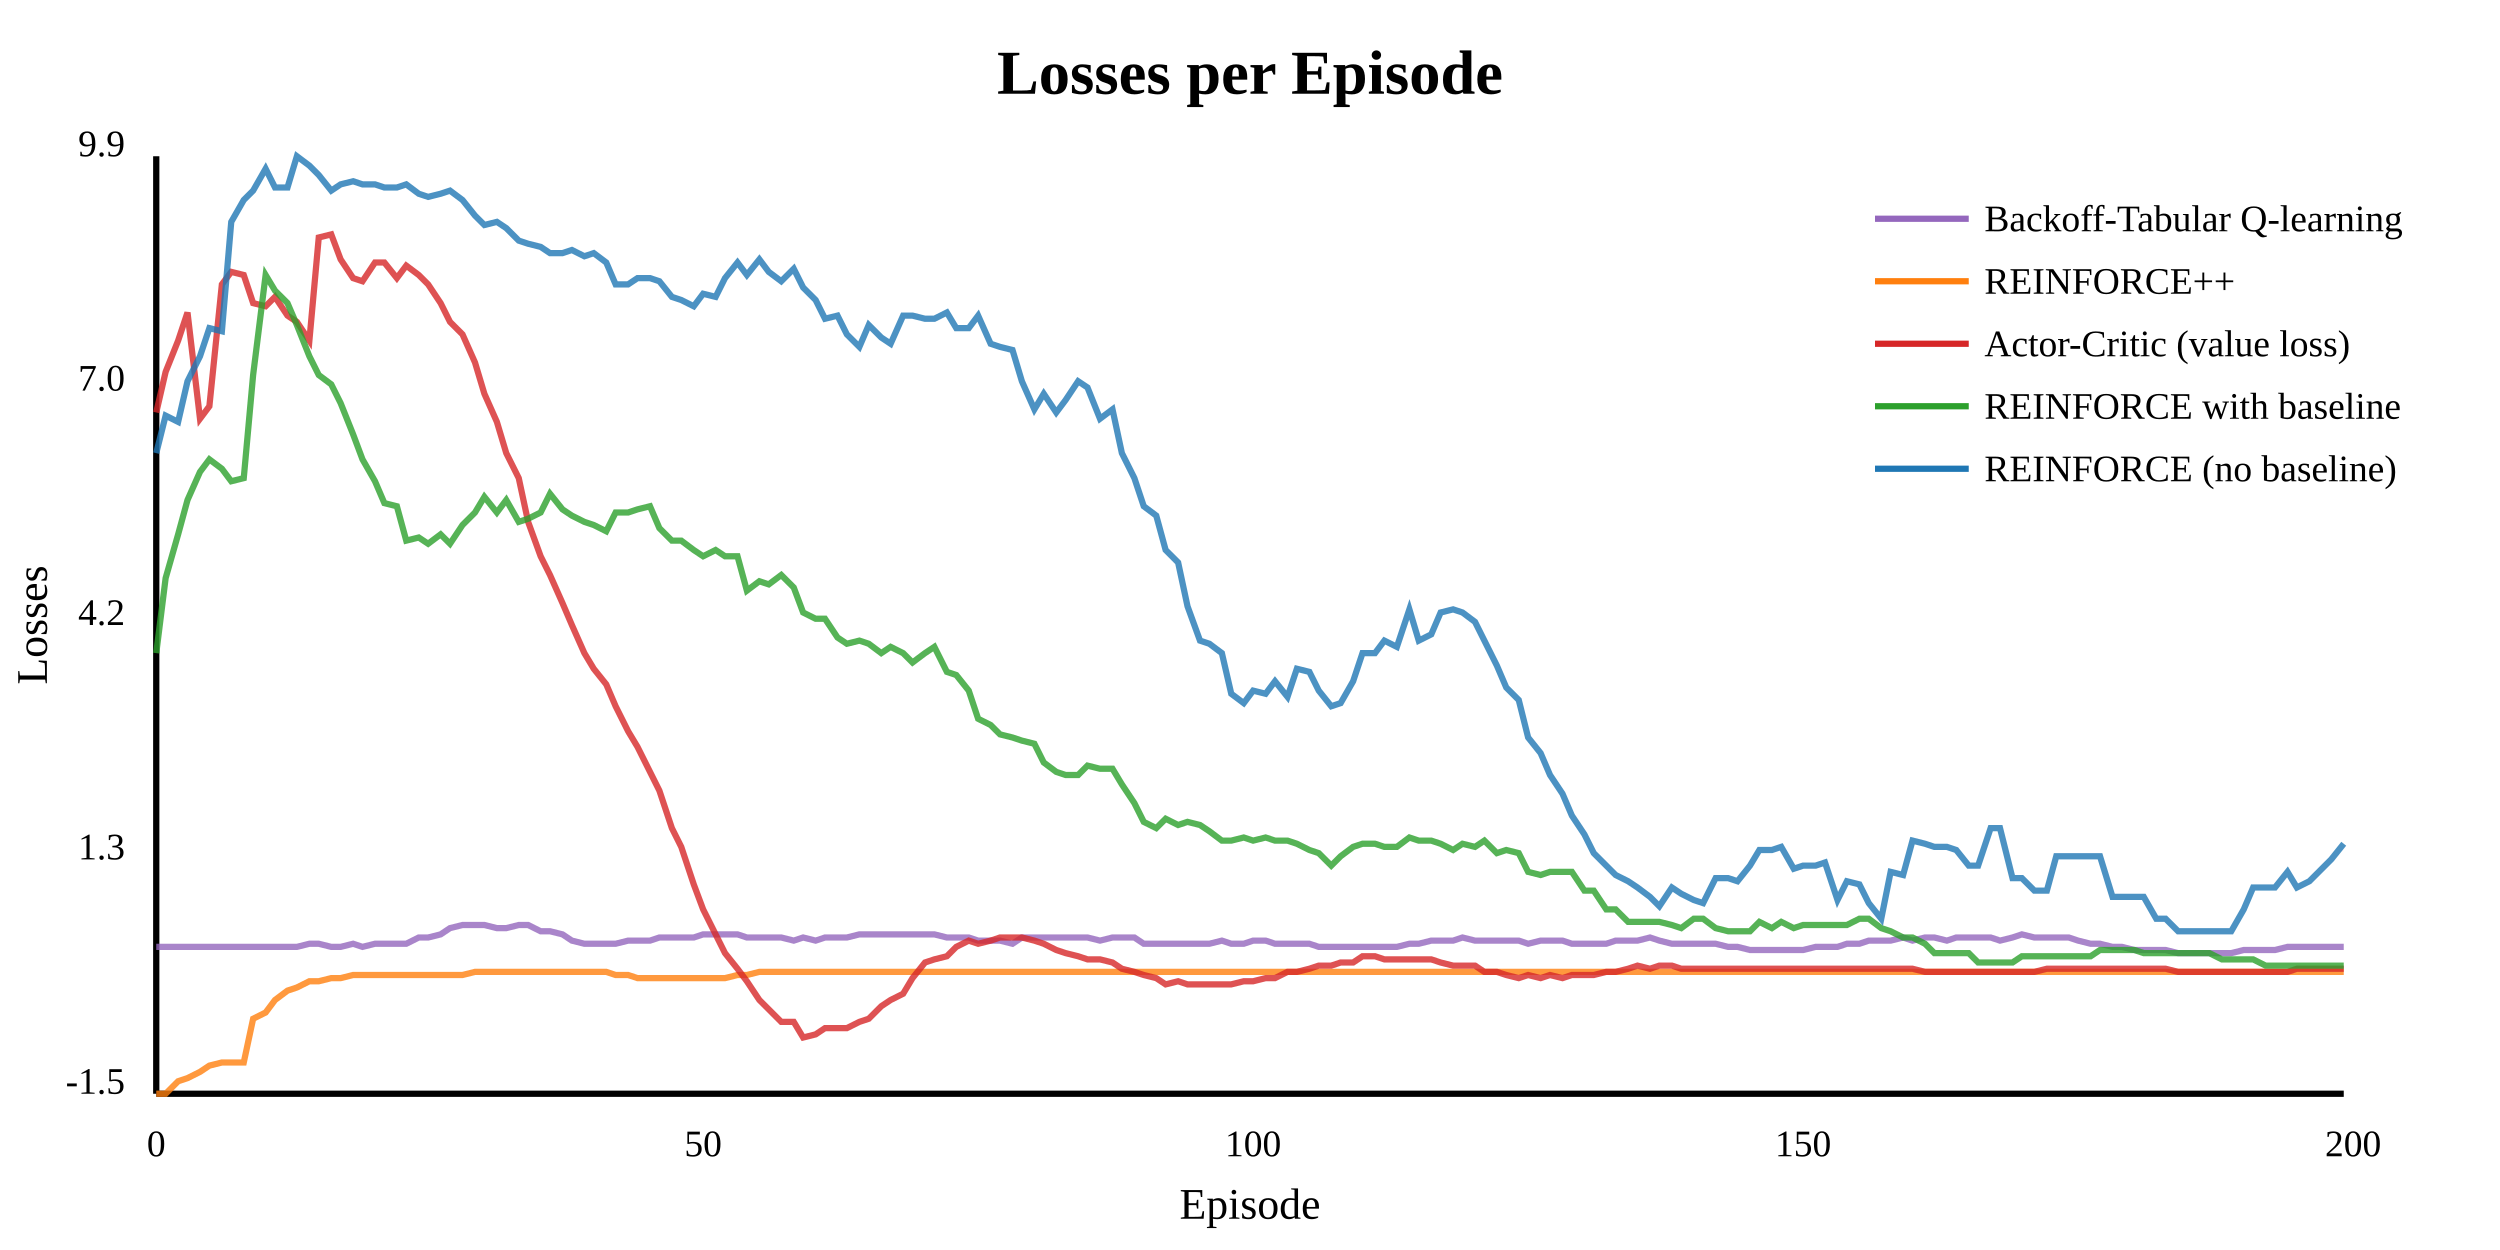
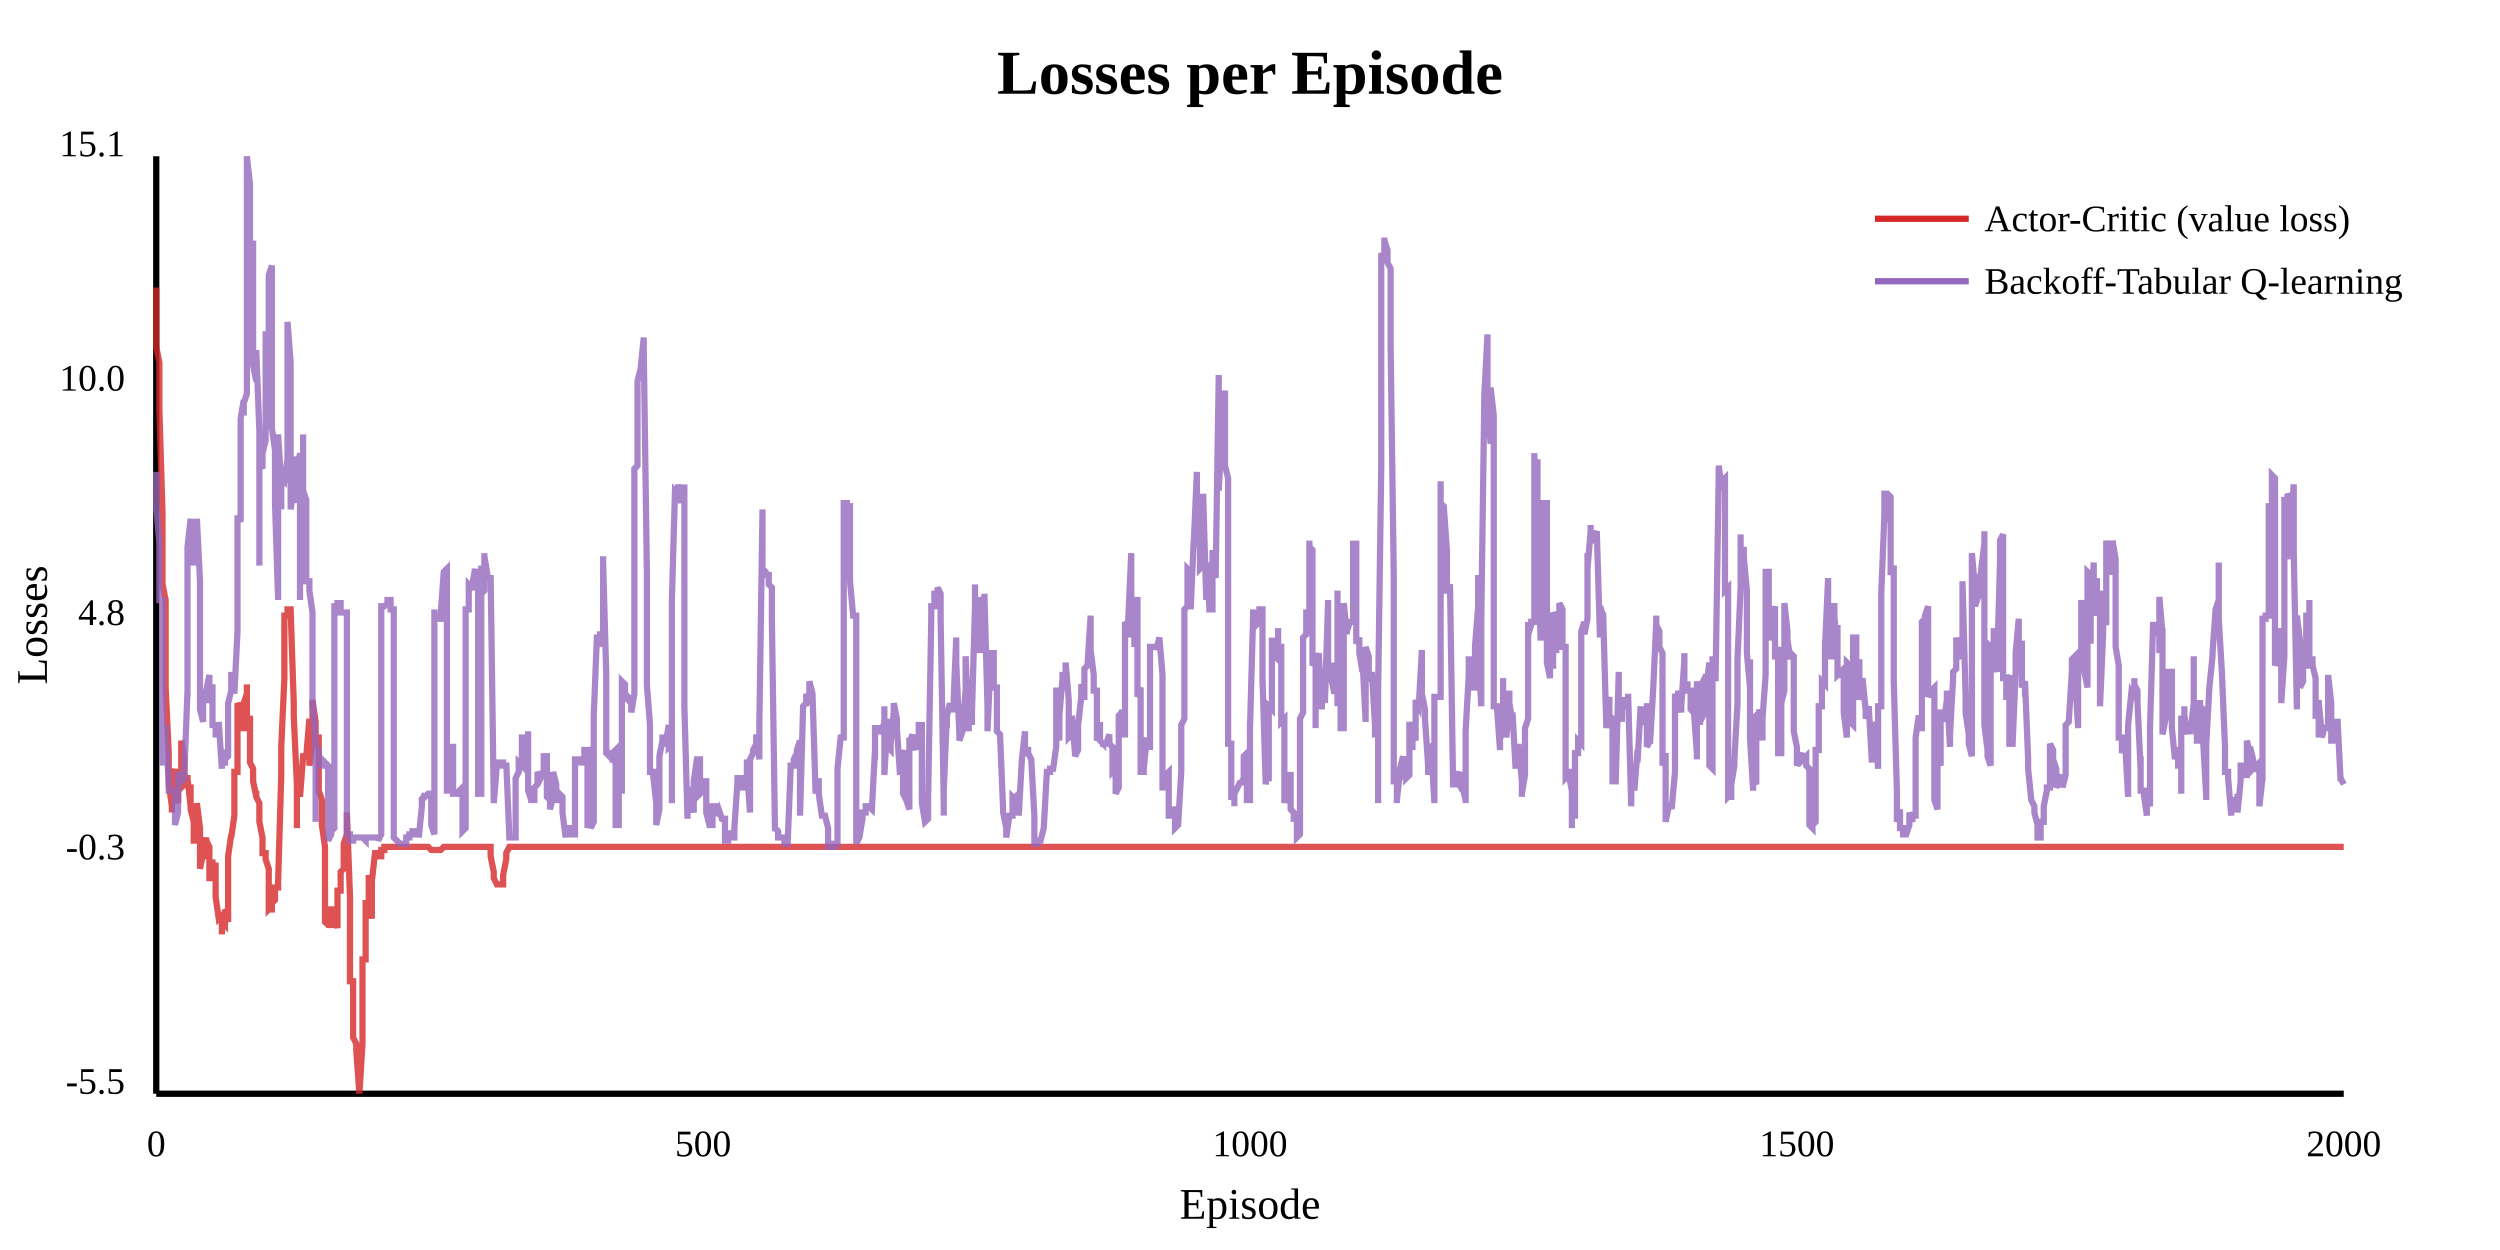
<svg xmlns="http://www.w3.org/2000/svg" width="800" height="400">
  <rect width="800" height="400" fill="white" />
  <line x1="50" y1="350" x2="750" y2="350" stroke="black" stroke-width="2" />
  <line x1="50" y1="50" x2="50" y2="350" stroke="black" stroke-width="2" />
  <text x="400" y="30" text-anchor="middle" font-size="20" font-weight="bold">Losses per Episode</text>
  <text x="400" y="390" text-anchor="middle" font-size="14">Episode</text>
  <text x="15" y="200" text-anchor="middle" font-size="14" transform="rotate(-90 15 200)">Losses</text>
  <text x="50" y="370" text-anchor="middle" font-size="12">0</text>
-   <text x="40" y="350" text-anchor="end" font-size="12">-1.5</text>
-   <text x="225" y="370" text-anchor="middle" font-size="12">50</text>
-   <text x="40" y="275" text-anchor="end" font-size="12">1.3</text>
-   <text x="401" y="370" text-anchor="middle" font-size="12">100</text>
-   <text x="40" y="200" text-anchor="end" font-size="12">4.2</text>
-   <text x="577" y="370" text-anchor="middle" font-size="12">150</text>
-   <text x="40" y="125" text-anchor="end" font-size="12">7.0</text>
-   <text x="753" y="370" text-anchor="middle" font-size="12">200</text>
-   <text x="40" y="50" text-anchor="end" font-size="12">9.9</text>
-   <polyline points="50,303 53,303 57,303 60,303 64,303 67,303 71,303 74,303 78,303 81,303 85,303 88,303 92,303 95,303 99,302 102,302 106,303 109,303 113,302 116,303 120,302 123,302 127,302 130,302 134,300 137,300 141,299 144,297 148,296 152,296 155,296 159,297 162,297 166,296 169,296 173,298 176,298 180,299 183,301 187,302 190,302 194,302 197,302 201,301 204,301 208,301 211,300 215,300 218,300 222,300 225,299 229,299 232,299 236,299 239,300 243,300 246,300 250,300 254,301 257,300 261,301 264,300 268,300 271,300 275,299 278,299 282,299 285,299 289,299 292,299 296,299 299,299 303,300 306,300 310,300 313,301 317,301 320,301 324,302 327,300 331,300 334,300 338,300 341,300 345,300 348,300 352,301 356,300 359,300 363,300 366,302 370,302 373,302 377,302 380,302 384,302 387,302 391,301 394,302 398,302 401,301 405,301 408,302 412,302 415,302 419,302 422,303 426,303 429,303 433,303 436,303 440,303 443,303 447,303 451,302 454,302 458,301 461,301 465,301 468,300 472,301 475,301 479,301 482,301 486,301 489,302 493,301 496,301 500,301 503,302 507,302 510,302 514,302 517,301 521,301 524,301 528,300 531,301 535,302 538,302 542,302 545,302 549,302 553,303 556,303 560,304 563,304 567,304 570,304 574,304 577,304 581,303 584,303 588,303 591,302 595,302 598,301 602,301 605,301 609,300 612,301 616,300 619,300 623,301 626,300 630,300 633,300 637,300 640,301 644,300 647,299 651,300 655,300 658,300 662,300 665,301 669,302 672,302 676,303 679,303 683,304 686,304 690,304 693,304 697,305 700,305 704,305 707,305 711,305 714,305 718,304 721,304 725,304 728,304 732,303 735,303 739,303 742,303 746,303 750,303" fill="none" stroke="#9467bd" stroke-width="2" opacity="0.8" />
-   <polyline points="50,350 53,350 57,346 60,345 64,343 67,341 71,340 74,340 78,340 81,326 85,324 88,320 92,317 95,316 99,314 102,314 106,313 109,313 113,312 116,312 120,312 123,312 127,312 130,312 134,312 137,312 141,312 144,312 148,312 152,311 155,311 159,311 162,311 166,311 169,311 173,311 176,311 180,311 183,311 187,311 190,311 194,311 197,312 201,312 204,313 208,313 211,313 215,313 218,313 222,313 225,313 229,313 232,313 236,312 239,312 243,311 246,311 250,311 254,311 257,311 261,311 264,311 268,311 271,311 275,311 278,311 282,311 285,311 289,311 292,311 296,311 299,311 303,311 306,311 310,311 313,311 317,311 320,311 324,311 327,311 331,311 334,311 338,311 341,311 345,311 348,311 352,311 356,311 359,311 363,311 366,311 370,311 373,311 377,311 380,311 384,311 387,311 391,311 394,311 398,311 401,311 405,311 408,311 412,311 415,311 419,311 422,311 426,311 429,311 433,311 436,311 440,311 443,311 447,311 451,311 454,311 458,311 461,311 465,311 468,311 472,311 475,311 479,311 482,311 486,311 489,311 493,311 496,311 500,311 503,311 507,311 510,311 514,311 517,311 521,311 524,311 528,311 531,311 535,311 538,311 542,311 545,311 549,311 553,311 556,311 560,311 563,311 567,311 570,311 574,311 577,311 581,311 584,311 588,311 591,311 595,311 598,311 602,311 605,311 609,311 612,311 616,311 619,311 623,311 626,311 630,311 633,311 637,311 640,311 644,311 647,311 651,311 655,311 658,311 662,311 665,311 669,311 672,311 676,311 679,311 683,311 686,311 690,311 693,311 697,311 700,311 704,311 707,311 711,311 714,311 718,311 721,311 725,311 728,311 732,311 735,311 739,311 742,311 746,311 750,311" fill="none" stroke="#ff7f0e" stroke-width="2" opacity="0.8" />
-   <polyline points="50,132 53,119 57,109 60,100 64,134 67,130 71,91 74,87 78,88 81,97 85,98 88,95 92,101 95,103 99,109 102,76 106,75 109,83 113,89 116,90 120,84 123,84 127,89 130,85 134,88 137,91 141,97 144,103 148,107 152,116 155,126 159,135 162,145 166,153 169,167 173,178 176,184 180,193 183,200 187,209 190,214 194,219 197,226 201,234 204,239 208,247 211,253 215,265 218,271 222,283 225,291 229,299 232,305 236,310 239,314 243,320 246,323 250,327 254,327 257,332 261,331 264,329 268,329 271,329 275,327 278,326 282,322 285,320 289,318 292,313 296,308 299,307 303,306 306,303 310,301 313,302 317,301 320,300 324,300 327,300 331,301 334,302 338,304 341,305 345,306 348,307 352,307 356,308 359,310 363,311 366,312 370,313 373,315 377,314 380,315 384,315 387,315 391,315 394,315 398,314 401,314 405,313 408,313 412,311 415,311 419,310 422,309 426,309 429,308 433,308 436,306 440,306 443,307 447,307 451,307 454,307 458,307 461,308 465,309 468,309 472,309 475,311 479,311 482,312 486,313 489,312 493,313 496,312 500,313 503,312 507,312 510,312 514,311 517,311 521,310 524,309 528,310 531,309 535,309 538,310 542,310 545,310 549,310 553,310 556,310 560,310 563,310 567,310 570,310 574,310 577,310 581,310 584,310 588,310 591,310 595,310 598,310 602,310 605,310 609,310 612,310 616,311 619,311 623,311 626,311 630,311 633,311 637,311 640,311 644,311 647,311 651,311 655,310 658,310 662,310 665,310 669,310 672,310 676,310 679,310 683,310 686,310 690,310 693,310 697,311 700,311 704,311 707,311 711,311 714,311 718,311 721,311 725,311 728,311 732,311 735,310 739,310 742,310 746,310 750,310" fill="none" stroke="#d62728" stroke-width="2" opacity="0.8" />
-   <polyline points="50,209 53,185 57,171 60,160 64,151 67,147 71,150 74,154 78,153 81,120 85,88 88,93 92,97 95,104 99,114 102,120 106,123 109,129 113,139 116,147 120,154 123,161 127,162 130,173 134,172 137,174 141,171 144,174 148,168 152,164 155,159 159,164 162,160 166,167 169,166 173,164 176,158 180,163 183,165 187,167 190,168 194,170 197,164 201,164 204,163 208,162 211,169 215,173 218,173 222,176 225,178 229,176 232,178 236,178 239,189 243,186 246,187 250,184 254,188 257,196 261,198 264,198 268,204 271,206 275,205 278,206 282,209 285,207 289,209 292,212 296,209 299,207 303,215 306,216 310,221 313,230 317,232 320,235 324,236 327,237 331,238 334,244 338,247 341,248 345,248 348,245 352,246 356,246 359,251 363,257 366,263 370,265 373,262 377,264 380,263 384,264 387,266 391,269 394,269 398,268 401,269 405,268 408,269 412,269 415,270 419,272 422,273 426,277 429,274 433,271 436,270 440,270 443,271 447,271 451,268 454,269 458,269 461,270 465,272 468,270 472,271 475,269 479,273 482,272 486,273 489,279 493,280 496,279 500,279 503,279 507,285 510,285 514,291 517,291 521,295 524,295 528,295 531,295 535,296 538,297 542,294 545,294 549,297 553,298 556,298 560,298 563,295 567,297 570,295 574,297 577,296 581,296 584,296 588,296 591,296 595,294 598,294 602,297 605,298 609,300 612,300 616,302 619,305 623,305 626,305 630,305 633,308 637,308 640,308 644,308 647,306 651,306 655,306 658,306 662,306 665,306 669,306 672,304 676,304 679,304 683,304 686,305 690,305 693,305 697,305 700,305 704,305 707,305 711,307 714,307 718,307 721,307 725,309 728,309 732,309 735,309 739,309 742,309 746,309 750,309" fill="none" stroke="#2ca02c" stroke-width="2" opacity="0.8" />
-   <polyline points="50,145 53,133 57,135 60,122 64,114 67,105 71,106 74,71 78,64 81,61 85,54 88,60 92,60 95,50 99,53 102,56 106,61 109,59 113,58 116,59 120,59 123,60 127,60 130,59 134,62 137,63 141,62 144,61 148,64 152,69 155,72 159,71 162,73 166,77 169,78 173,79 176,81 180,81 183,80 187,82 190,81 194,84 197,91 201,91 204,89 208,89 211,90 215,95 218,96 222,98 225,94 229,95 232,89 236,84 239,88 243,83 246,87 250,90 254,86 257,92 261,96 264,102 268,101 271,107 275,111 278,104 282,108 285,110 289,101 292,101 296,102 299,102 303,100 306,105 310,105 313,101 317,110 320,111 324,112 327,122 331,131 334,126 338,132 341,128 345,122 348,124 352,134 356,131 359,145 363,153 366,162 370,165 373,176 377,180 380,194 384,205 387,206 391,209 394,222 398,225 401,221 405,222 408,218 412,223 415,214 419,215 422,221 426,226 429,225 433,218 436,209 440,209 443,205 447,207 451,195 454,205 458,203 461,196 465,195 468,196 472,199 475,205 479,213 482,220 486,224 489,236 493,241 496,248 500,254 503,261 507,267 510,273 514,277 517,280 521,282 524,284 528,287 531,290 535,284 538,286 542,288 545,289 549,281 553,281 556,282 560,277 563,272 567,272 570,271 574,278 577,277 581,277 584,276 588,288 591,282 595,283 598,289 602,294 605,279 609,280 612,269 616,270 619,271 623,271 626,272 630,277 633,277 637,265 640,265 644,281 647,281 651,285 655,285 658,274 662,274 665,274 669,274 672,274 676,287 679,287 683,287 686,287 690,294 693,294 697,298 700,298 704,298 707,298 711,298 714,298 718,291 721,284 725,284 728,284 732,279 735,284 739,282 742,279 746,275 750,270" fill="none" stroke="#1f77b4" stroke-width="2" opacity="0.8" />
-   <line x1="600" y1="70" x2="630" y2="70" stroke="#9467bd" stroke-width="2" />
-   <text x="635" y="74" font-size="12">Backoff-Tabular Q-learning</text>
-   <line x1="600" y1="90" x2="630" y2="90" stroke="#ff7f0e" stroke-width="2" />
-   <text x="635" y="94" font-size="12">REINFORCE++</text>
-   <line x1="600" y1="110" x2="630" y2="110" stroke="#d62728" stroke-width="2" />
-   <text x="635" y="114" font-size="12">Actor-Critic (value loss)</text>
-   <line x1="600" y1="130" x2="630" y2="130" stroke="#2ca02c" stroke-width="2" />
-   <text x="635" y="134" font-size="12">REINFORCE with baseline</text>
-   <line x1="600" y1="150" x2="630" y2="150" stroke="#1f77b4" stroke-width="2" />
-   <text x="635" y="154" font-size="12">REINFORCE (no baseline)</text>
+   <text x="40" y="350" text-anchor="end" font-size="12">-5.5</text>
+   <text x="225" y="370" text-anchor="middle" font-size="12">500</text>
+   <text x="40" y="275" text-anchor="end" font-size="12">-0.3</text>
+   <text x="400" y="370" text-anchor="middle" font-size="12">1000</text>
+   <text x="40" y="200" text-anchor="end" font-size="12">4.8</text>
+   <text x="575" y="370" text-anchor="middle" font-size="12">1500</text>
+   <text x="40" y="125" text-anchor="end" font-size="12">10.0</text>
+   <text x="750" y="370" text-anchor="middle" font-size="12">2000</text>
+   <text x="40" y="50" text-anchor="end" font-size="12">15.1</text>
+   <polyline points="50,92 50,93 50,111 51,116 51,127 51,131 52,164 52,179 52,187 53,192 53,211 53,220 54,241 54,250 54,251 55,258 55,260 55,252 56,246 56,253 57,257 57,246 57,253 58,247 58,237 58,237 59,243 59,250 59,251 60,250 60,248 60,249 61,258 61,251 61,259 62,263 62,270 62,259 63,258 63,257 64,265 64,268 64,278 65,273 65,275 65,273 66,268 66,269 66,269 67,271 67,275 67,281 68,281 68,275 68,281 69,281 69,276 69,287 70,294 70,294 71,293 71,299 71,295 72,296 72,294 72,291 73,295 73,290 73,274 74,267 74,267 74,268 75,261 75,259 75,247 76,247 76,237 76,225 77,227 77,233 78,233 78,228 78,225 79,222 79,219 79,230 80,230 80,235 80,244 81,246 81,248 81,250 82,255 82,253 82,255 83,257 83,259 83,263 84,268 84,273 85,273 85,274 85,275 86,278 86,286 86,291 87,290 87,292 87,289 88,288 88,284 88,284 89,284 89,283 89,282 90,248 90,242 90,239 91,217 91,197 92,197 92,197 92,195 93,195 93,195 93,195 94,225 94,228 94,229 95,251 95,265 95,253 96,253 96,255 96,255 97,242 97,242 97,242 98,242 98,242 99,230 99,235 99,245 100,238 100,231 100,224 101,231 101,231 101,236 102,236 102,241 102,253 103,256 103,256 103,264 104,271 104,284 104,295 105,296 105,296 106,296 106,290 106,292 107,292 107,292 107,292 108,297 108,291 108,285 109,285 109,281 109,279 110,278 110,274 110,270 111,267 111,267 111,260 112,287 112,314 113,314 113,314 113,332 114,334 114,336 114,336 115,350 115,336 115,350 116,334 116,307 116,307 117,307 117,291 117,289 118,289 118,292 118,280 119,294 119,282 120,273 120,273 120,273 121,273 121,273 121,274 122,274 122,272 122,272 123,272 123,272 123,271 124,271 124,271 124,271 125,271 125,271 125,271 126,271 126,271 127,271 127,271 127,271 128,271 128,271 128,271 129,271 129,271 129,271 130,271 130,271 130,271 131,271 131,271 131,271 132,271 132,271 132,271 133,271 133,271 134,271 134,271 134,271 135,271 135,271 135,271 136,271 136,271 136,271 137,271 137,271 137,271 138,272 138,272 138,272 139,272 139,272 139,272 140,272 140,272 141,272 141,272 141,272 142,271 142,271 142,271 143,271 143,271 143,271 144,271 144,271 144,271 145,271 145,271 145,271 146,271 146,271 146,271 147,271 147,271 148,271 148,271 148,271 149,271 149,271 149,271 150,271 150,271 150,271 151,271 151,271 151,271 152,271 152,271 152,271 153,271 153,271 154,271 154,271 154,271 155,271 155,271 155,271 156,271 156,271 156,271 157,271 157,271 157,274 158,279 158,279 158,281 159,283 159,283 159,283 160,283 160,283 161,283 161,283 161,280 162,275 162,274 162,273 163,271 163,271 163,271 164,271 164,271 164,271 165,271 165,271 165,271 166,271 166,271 166,271 167,271 167,271 168,271 168,271 168,271 169,271 169,271 169,271 170,271 170,271 170,271 171,271 171,271 171,271 172,271 172,271 172,271 173,271 173,271 173,271 174,271 174,271 175,271 175,271 175,271 176,271 176,271 176,271 177,271 177,271 177,271 178,271 178,271 178,271 179,271 179,271 179,271 180,271 180,271 180,271 181,271 181,271 182,271 182,271 182,271 183,271 183,271 183,271 184,271 184,271 184,271 185,271 185,271 185,271 186,271 186,271 186,271 187,271 187,271 187,271 188,271 188,271 189,271 189,271 189,271 190,271 190,271 190,271 191,271 191,271 191,271 192,271 192,271 192,271 193,271 193,271 193,271 194,271 194,271 194,271 195,271 195,271 196,271 196,271 196,271 197,271 197,271 197,271 198,271 198,271 198,271 199,271 199,271 199,271 200,271 200,271 200,271 201,271 201,271 201,271 202,271 202,271 203,271 203,271 203,271 204,271 204,271 204,271 205,271 205,271 205,271 206,271 206,271 206,271 207,271 207,271 207,271 208,271 208,271 208,271 209,271 209,271 210,271 210,271 210,271 211,271 211,271 211,271 212,271 212,271 212,271 213,271 213,271 213,271 214,271 214,271 214,271 215,271 215,271 215,271 216,271 216,271 217,271 217,271 217,271 218,271 218,271 218,271 219,271 219,271 219,271 220,271 220,271 220,271 221,271 221,271 221,271 222,271 222,271 222,271 223,271 223,271 224,271 224,271 224,271 225,271 225,271 225,271 226,271 226,271 226,271 227,271 227,271 227,271 228,271 228,271 228,271 229,271 229,271 229,271 230,271 230,271 231,271 231,271 231,271 232,271 232,271 232,271 233,271 233,271 233,271 234,271 234,271 234,271 235,271 235,271 235,271 236,271 236,271 236,271 237,271 237,271 238,271 238,271 238,271 239,271 239,271 239,271 240,271 240,271 240,271 241,271 241,271 241,271 242,271 242,271 242,271 243,271 243,271 243,271 244,271 244,271 245,271 245,271 245,271 246,271 246,271 246,271 247,271 247,271 247,271 248,271 248,271 248,271 249,271 249,271 249,271 250,271 250,271 251,271 251,271 251,271 252,271 252,271 252,271 253,271 253,271 253,271 254,271 254,271 254,271 255,271 255,271 255,271 256,271 256,271 256,271 257,271 257,271 258,271 258,271 258,271 259,271 259,271 259,271 260,271 260,271 260,271 261,271 261,271 261,271 262,271 262,271 262,271 263,271 263,271 263,271 264,271 264,271 265,271 265,271 265,271 266,271 266,271 266,271 267,271 267,271 267,271 268,271 268,271 268,271 269,271 269,271 269,271 270,271 270,271 270,271 271,271 271,271 272,271 272,271 272,271 273,271 273,271 273,271 274,271 274,271 274,271 275,271 275,271 275,271 276,271 276,271 276,271 277,271 277,271 277,271 278,271 278,271 279,271 279,271 279,271 280,271 280,271 280,271 281,271 281,271 281,271 282,271 282,271 282,271 283,271 283,271 283,271 284,271 284,271 284,271 285,271 285,271 286,271 286,271 286,271 287,271 287,271 287,271 288,271 288,271 288,271 289,271 289,271 289,271 290,271 290,271 290,271 291,271 291,271 291,271 292,271 292,271 293,271 293,271 293,271 294,271 294,271 294,271 295,271 295,271 295,271 296,271 296,271 296,271 297,271 297,271 297,271 298,271 298,271 298,271 299,271 299,271 300,271 300,271 300,271 301,271 301,271 301,271 302,271 302,271 302,271 303,271 303,271 303,271 304,271 304,271 304,271 305,271 305,271 305,271 306,271 306,271 307,271 307,271 307,271 308,271 308,271 308,271 309,271 309,271 309,271 310,271 310,271 310,271 311,271 311,271 311,271 312,271 312,271 312,271 313,271 313,271 314,271 314,271 314,271 315,271 315,271 315,271 316,271 316,271 316,271 317,271 317,271 317,271 318,271 318,271 318,271 319,271 319,271 319,271 320,271 320,271 321,271 321,271 321,271 322,271 322,271 322,271 323,271 323,271 323,271 324,271 324,271 324,271 325,271 325,271 325,271 326,271 326,271 326,271 327,271 327,271 328,271 328,271 328,271 329,271 329,271 329,271 330,271 330,271 330,271 331,271 331,271 331,271 332,271 332,271 332,271 333,271 333,271 333,271 334,271 334,271 335,271 335,271 335,271 336,271 336,271 336,271 337,271 337,271 337,271 338,271 338,271 338,271 339,271 339,271 339,271 340,271 340,271 340,271 341,271 341,271 342,271 342,271 342,271 343,271 343,271 343,271 344,271 344,271 344,271 345,271 345,271 345,271 346,271 346,271 346,271 347,271 347,271 347,271 348,271 348,271 349,271 349,271 349,271 350,271 350,271 350,271 351,271 351,271 351,271 352,271 352,271 352,271 353,271 353,271 353,271 354,271 354,271 355,271 355,271 355,271 356,271 356,271 356,271 357,271 357,271 357,271 358,271 358,271 358,271 359,271 359,271 359,271 360,271 360,271 360,271 361,271 361,271 362,271 362,271 362,271 363,271 363,271 363,271 364,271 364,271 364,271 365,271 365,271 365,271 366,271 366,271 366,271 367,271 367,271 367,271 368,271 368,271 369,271 369,271 369,271 370,271 370,271 370,271 371,271 371,271 371,271 372,271 372,271 372,271 373,271 373,271 373,271 374,271 374,271 374,271 375,271 375,271 376,271 376,271 376,271 377,271 377,271 377,271 378,271 378,271 378,271 379,271 379,271 379,271 380,271 380,271 380,271 381,271 381,271 381,271 382,271 382,271 383,271 383,271 383,271 384,271 384,271 384,271 385,271 385,271 385,271 386,271 386,271 386,271 387,271 387,271 387,271 388,271 388,271 388,271 389,271 389,271 390,271 390,271 390,271 391,271 391,271 391,271 392,271 392,271 392,271 393,271 393,271 393,271 394,271 394,271 394,271 395,271 395,271 395,271 396,271 396,271 397,271 397,271 397,271 398,271 398,271 398,271 399,271 399,271 399,271 400,271 400,271 400,271 401,271 401,271 401,271 402,271 402,271 402,271 403,271 403,271 404,271 404,271 404,271 405,271 405,271 405,271 406,271 406,271 406,271 407,271 407,271 407,271 408,271 408,271 408,271 409,271 409,271 409,271 410,271 410,271 411,271 411,271 411,271 412,271 412,271 412,271 413,271 413,271 413,271 414,271 414,271 414,271 415,271 415,271 415,271 416,271 416,271 416,271 417,271 417,271 418,271 418,271 418,271 419,271 419,271 419,271 420,271 420,271 420,271 421,271 421,271 421,271 422,271 422,271 422,271 423,271 423,271 423,271 424,271 424,271 425,271 425,271 425,271 426,271 426,271 426,271 427,271 427,271 427,271 428,271 428,271 428,271 429,271 429,271 429,271 430,271 430,271 430,271 431,271 431,271 432,271 432,271 432,271 433,271 433,271 433,271 434,271 434,271 434,271 435,271 435,271 435,271 436,271 436,271 436,271 437,271 437,271 437,271 438,271 438,271 439,271 439,271 439,271 440,271 440,271 440,271 441,271 441,271 441,271 442,271 442,271 442,271 443,271 443,271 443,271 444,271 444,271 444,271 445,271 445,271 446,271 446,271 446,271 447,271 447,271 447,271 448,271 448,271 448,271 449,271 449,271 449,271 450,271 450,271 450,271 451,271 451,271 452,271 452,271 452,271 453,271 453,271 453,271 454,271 454,271 454,271 455,271 455,271 455,271 456,271 456,271 456,271 457,271 457,271 457,271 458,271 458,271 459,271 459,271 459,271 460,271 460,271 460,271 461,271 461,271 461,271 462,271 462,271 462,271 463,271 463,271 463,271 464,271 464,271 464,271 465,271 465,271 466,271 466,271 466,271 467,271 467,271 467,271 468,271 468,271 468,271 469,271 469,271 469,271 470,271 470,271 470,271 471,271 471,271 471,271 472,271 472,271 473,271 473,271 473,271 474,271 474,271 474,271 475,271 475,271 475,271 476,271 476,271 476,271 477,271 477,271 477,271 478,271 478,271 478,271 479,271 479,271 480,271 480,271 480,271 481,271 481,271 481,271 482,271 482,271 482,271 483,271 483,271 483,271 484,271 484,271 484,271 485,271 485,271 485,271 486,271 486,271 487,271 487,271 487,271 488,271 488,271 488,271 489,271 489,271 489,271 490,271 490,271 490,271 491,271 491,271 491,271 492,271 492,271 492,271 493,271 493,271 494,271 494,271 494,271 495,271 495,271 495,271 496,271 496,271 496,271 497,271 497,271 497,271 498,271 498,271 498,271 499,271 499,271 499,271 500,271 500,271 501,271 501,271 501,271 502,271 502,271 502,271 503,271 503,271 503,271 504,271 504,271 504,271 505,271 505,271 505,271 506,271 506,271 506,271 507,271 507,271 508,271 508,271 508,271 509,271 509,271 509,271 510,271 510,271 510,271 511,271 511,271 511,271 512,271 512,271 512,271 513,271 513,271 513,271 514,271 514,271 515,271 515,271 515,271 516,271 516,271 516,271 517,271 517,271 517,271 518,271 518,271 518,271 519,271 519,271 519,271 520,271 520,271 520,271 521,271 521,271 522,271 522,271 522,271 523,271 523,271 523,271 524,271 524,271 524,271 525,271 525,271 525,271 526,271 526,271 526,271 527,271 527,271 527,271 528,271 528,271 529,271 529,271 529,271 530,271 530,271 530,271 531,271 531,271 531,271 532,271 532,271 532,271 533,271 533,271 533,271 534,271 534,271 534,271 535,271 535,271 536,271 536,271 536,271 537,271 537,271 537,271 538,271 538,271 538,271 539,271 539,271 539,271 540,271 540,271 540,271 541,271 541,271 541,271 542,271 542,271 543,271 543,271 543,271 544,271 544,271 544,271 545,271 545,271 545,271 546,271 546,271 546,271 547,271 547,271 547,271 548,271 548,271 548,271 549,271 549,271 550,271 550,271 550,271 551,271 551,271 551,271 552,271 552,271 552,271 553,271 553,271 553,271 554,271 554,271 554,271 555,271 555,271 556,271 556,271 556,271 557,271 557,271 557,271 558,271 558,271 558,271 559,271 559,271 559,271 560,271 560,271 560,271 561,271 561,271 561,271 562,271 562,271 563,271 563,271 563,271 564,271 564,271 564,271 565,271 565,271 565,271 566,271 566,271 566,271 567,271 567,271 567,271 568,271 568,271 568,271 569,271 569,271 570,271 570,271 570,271 571,271 571,271 571,271 572,271 572,271 572,271 573,271 573,271 573,271 574,271 574,271 574,271 575,271 575,271 575,271 576,271 576,271 577,271 577,271 577,271 578,271 578,271 578,271 579,271 579,271 579,271 580,271 580,271 580,271 581,271 581,271 581,271 582,271 582,271 582,271 583,271 583,271 584,271 584,271 584,271 585,271 585,271 585,271 586,271 586,271 586,271 587,271 587,271 587,271 588,271 588,271 588,271 589,271 589,271 589,271 590,271 590,271 591,271 591,271 591,271 592,271 592,271 592,271 593,271 593,271 593,271 594,271 594,271 594,271 595,271 595,271 595,271 596,271 596,271 596,271 597,271 597,271 598,271 598,271 598,271 599,271 599,271 599,271 600,271 600,271 600,271 601,271 601,271 601,271 602,271 602,271 602,271 603,271 603,271 603,271 604,271 604,271 605,271 605,271 605,271 606,271 606,271 606,271 607,271 607,271 607,271 608,271 608,271 608,271 609,271 609,271 609,271 610,271 610,271 610,271 611,271 611,271 612,271 612,271 612,271 613,271 613,271 613,271 614,271 614,271 614,271 615,271 615,271 615,271 616,271 616,271 616,271 617,271 617,271 617,271 618,271 618,271 619,271 619,271 619,271 620,271 620,271 620,271 621,271 621,271 621,271 622,271 622,271 622,271 623,271 623,271 623,271 624,271 624,271 624,271 625,271 625,271 626,271 626,271 626,271 627,271 627,271 627,271 628,271 628,271 628,271 629,271 629,271 629,271 630,271 630,271 630,271 631,271 631,271 631,271 632,271 632,271 633,271 633,271 633,271 634,271 634,271 634,271 635,271 635,271 635,271 636,271 636,271 636,271 637,271 637,271 637,271 638,271 638,271 638,271 639,271 639,271 640,271 640,271 640,271 641,271 641,271 641,271 642,271 642,271 642,271 643,271 643,271 643,271 644,271 644,271 644,271 645,271 645,271 645,271 646,271 646,271 647,271 647,271 647,271 648,271 648,271 648,271 649,271 649,271 649,271 650,271 650,271 650,271 651,271 651,271 651,271 652,271 652,271 653,271 653,271 653,271 654,271 654,271 654,271 655,271 655,271 655,271 656,271 656,271 656,271 657,271 657,271 657,271 658,271 658,271 658,271 659,271 659,271 660,271 660,271 660,271 661,271 661,271 661,271 662,271 662,271 662,271 663,271 663,271 663,271 664,271 664,271 664,271 665,271 665,271 665,271 666,271 666,271 667,271 667,271 667,271 668,271 668,271 668,271 669,271 669,271 669,271 670,271 670,271 670,271 671,271 671,271 671,271 672,271 672,271 672,271 673,271 673,271 674,271 674,271 674,271 675,271 675,271 675,271 676,271 676,271 676,271 677,271 677,271 677,271 678,271 678,271 678,271 679,271 679,271 679,271 680,271 680,271 681,271 681,271 681,271 682,271 682,271 682,271 683,271 683,271 683,271 684,271 684,271 684,271 685,271 685,271 685,271 686,271 686,271 686,271 687,271 687,271 688,271 688,271 688,271 689,271 689,271 689,271 690,271 690,271 690,271 691,271 691,271 691,271 692,271 692,271 692,271 693,271 693,271 693,271 694,271 694,271 695,271 695,271 695,271 696,271 696,271 696,271 697,271 697,271 697,271 698,271 698,271 698,271 699,271 699,271 699,271 700,271 700,271 700,271 701,271 701,271 702,271 702,271 702,271 703,271 703,271 703,271 704,271 704,271 704,271 705,271 705,271 705,271 706,271 706,271 706,271 707,271 707,271 707,271 708,271 708,271 709,271 709,271 709,271 710,271 710,271 710,271 711,271 711,271 711,271 712,271 712,271 712,271 713,271 713,271 713,271 714,271 714,271 714,271 715,271 715,271 716,271 716,271 716,271 717,271 717,271 717,271 718,271 718,271 718,271 719,271 719,271 719,271 720,271 720,271 720,271 721,271 721,271 721,271 722,271 722,271 723,271 723,271 723,271 724,271 724,271 724,271 725,271 725,271 725,271 726,271 726,271 726,271 727,271 727,271 727,271 728,271 728,271 728,271 729,271 729,271 730,271 730,271 730,271 731,271 731,271 731,271 732,271 732,271 732,271 733,271 733,271 733,271 734,271 734,271 734,271 735,271 735,271 735,271 736,271 736,271 737,271 737,271 737,271 738,271 738,271 738,271 739,271 739,271 739,271 740,271 740,271 740,271 741,271 741,271 741,271 742,271 742,271 742,271 743,271 743,271 744,271 744,271 744,271 745,271 745,271 745,271 746,271 746,271 746,271 747,271 747,271 747,271 748,271 748,271 748,271 749,271 749,271 750,271" fill="none" stroke="#d62728" stroke-width="2" opacity="0.8" />
+   <polyline points="50,164 50,151 50,162 51,174 51,184 51,192 52,192 52,245 52,233 53,233 53,236 53,236 54,250 54,253 54,253 55,253 55,253 55,253 56,253 56,264 57,260 57,260 57,247 58,251 58,251 58,249 59,249 59,247 59,247 60,221 60,223 60,175 61,166 61,179 61,179 62,179 62,181 62,180 63,168 63,166 64,186 64,186 64,227 65,231 65,229 65,225 66,223 66,223 66,221 67,216 67,218 67,225 68,219 68,226 68,232 69,232 69,236 69,234 70,234 70,231 71,246 71,243 71,240 72,245 72,243 72,243 73,242 73,240 73,225 74,221 74,215 74,217 75,221 75,222 75,222 76,202 76,175 76,165 77,167 77,134 78,128 78,133 78,129 79,126 79,101 79,50 80,59 80,78 80,78 81,78 81,116 81,117 82,122 82,122 82,112 83,138 83,181 83,148 84,150 84,145 85,141 85,106 85,115 86,115 86,93 86,88 87,85 87,89 87,137 88,144 88,157 88,161 89,192 89,142 89,139 90,155 90,163 90,153 91,154 91,154 92,147 92,152 92,103 93,116 93,162 93,163 94,156 94,161 94,148 95,148 95,146 95,153 96,145 96,192 96,169 97,160 97,139 97,157 98,160 98,186 99,186 99,189 99,189 100,196 100,199 100,225 101,238 101,263 101,239 102,240 102,240 102,243 103,244 103,244 103,245 104,245 104,244 104,244 105,245 105,269 106,267 106,267 106,266 107,265 107,265 107,194 108,194 108,194 108,193 109,193 109,193 109,196 110,196 110,196 110,196 111,196 111,267 111,267 112,267 112,269 113,269 113,268 113,268 114,268 114,267 114,268 115,268 115,268 115,268 116,268 116,268 116,268 117,269 117,267 117,268 118,268 118,268 118,268 119,268 119,268 120,268 120,268 120,268 121,268 121,269 121,269 122,267 122,267 122,194 123,194 123,194 123,194 124,193 124,192 124,192 125,192 125,192 125,195 126,195 126,268 127,269 127,269 127,269 128,270 128,271 128,270 129,270 129,270 129,270 130,270 130,268 130,268 131,268 131,268 131,267 132,267 132,266 132,266 133,266 133,266 134,266 134,268 134,268 135,258 135,255 135,256 136,254 136,255 136,255 137,254 137,254 137,254 138,254 138,254 138,264 139,267 139,195 139,197 140,197 140,198 141,198 141,198 141,197 142,183 142,183 142,183 143,182 143,254 143,251 144,251 144,243 144,239 145,239 145,239 145,254 146,254 146,254 146,254 147,253 147,254 148,254 148,262 148,266 149,265 149,265 149,195 150,195 150,195 150,187 151,188 151,189 151,188 152,182 152,183 152,183 153,183 153,254 154,254 154,181 154,190 155,189 155,177 155,178 156,184 156,184 156,185 157,185 157,185 157,184 158,256 158,256 158,257 159,245 159,245 159,244 160,244 160,244 161,244 161,244 161,245 162,245 162,244 162,244 163,268 163,268 163,268 164,268 164,268 164,268 165,268 165,268 165,249 166,247 166,244 166,244 167,245 167,236 168,236 168,236 168,236 169,236 169,234 169,253 170,256 170,255 170,256 171,256 171,256 171,252 172,251 172,250 172,247 173,249 173,249 173,249 174,247 174,242 175,242 175,251 175,255 176,256 176,256 176,259 177,255 177,247 177,247 178,251 178,256 178,256 179,256 179,256 179,254 180,255 180,255 180,260 181,268 181,267 182,267 182,267 182,265 183,265 183,265 183,267 184,267 184,267 184,243 185,243 185,244 185,244 186,244 186,243 186,243 187,243 187,243 187,240 188,240 188,264 189,264 189,264 189,265 190,263 190,229 190,229 191,204 191,203 191,206 192,206 192,202 192,203 193,203 193,178 193,180 194,216 194,216 194,241 195,242 195,241 196,241 196,244 196,241 197,240 197,263 197,264 198,264 198,262 198,253 199,253 199,218 199,218 200,219 200,221 200,223 201,224 201,223 201,223 202,224 202,228 203,222 203,187 203,150 204,149 204,137 204,122 205,118 205,118 205,118 206,108 206,108 206,112 207,183 207,219 207,219 208,232 208,247 208,247 209,247 209,248 210,257 210,262 210,264 211,259 211,259 211,242 212,237 212,235 212,238 213,238 213,238 213,238 214,232 214,233 214,239 215,238 215,257 215,192 216,157 216,157 217,158 217,155 217,155 218,161 218,156 218,156 219,156 219,156 219,226 220,262 220,262 220,252 221,255 221,255 221,255 222,260 222,254 222,250 223,243 223,243 224,243 224,243 224,254 225,253 225,253 225,250 226,250 226,256 226,260 227,264 227,264 227,264 228,264 228,264 228,258 229,258 229,261 229,261 230,259 230,259 231,262 231,262 231,262 232,262 232,262 232,269 233,269 233,269 233,266 234,268 234,268 234,268 235,268 235,268 235,265 236,250 236,250 236,249 237,249 237,252 238,252 238,252 238,252 239,252 239,243 239,246 240,260 240,260 240,243 241,241 241,241 241,240 242,238 242,238 242,235 243,243 243,241 243,231 244,163 244,182 245,183 245,183 245,184 246,184 246,184 246,187 247,188 247,189 247,198 248,266 248,266 248,265 249,266 249,266 249,268 250,268 250,268 251,268 251,269 251,270 252,270 252,270 252,271 253,246 253,245 253,245 254,245 254,244 254,243 255,241 255,241 255,240 256,237 256,237 256,261 257,226 257,226 258,225 258,226 258,222 259,225 259,218 259,218 260,222 260,222 260,222 261,254 261,249 261,250 262,250 262,254 262,254 263,261 263,261 263,261 264,261 264,261 265,265 265,271 265,271 266,271 266,271 266,271 267,271 267,271 267,270 268,270 268,270 268,246 269,236 269,236 269,236 270,236 270,234 270,161 271,161 271,162 272,162 272,162 272,186 273,197 273,197 273,197 274,197 274,198 274,270 275,268 275,268 275,268 276,262 276,260 276,260 277,260 277,260 277,258 278,258 278,258 279,259 279,259 279,259 280,240 280,243 280,233 281,233 281,232 281,233 282,233 282,233 282,235 283,231 283,226 283,248 284,230 284,239 284,239 285,240 285,238 286,228 286,225 286,225 287,230 287,232 287,233 288,248 288,245 288,244 289,240 289,243 289,254 290,256 290,256 290,256 291,259 291,236 291,238 292,235 292,237 293,240 293,240 293,237 294,237 294,232 294,232 295,232 295,257 295,257 296,263 296,263 296,263 297,262 297,255 297,255 298,198 298,194 298,194 299,194 299,190 300,190 300,190 300,188 301,190 301,199 301,198 302,257 302,261 302,253 303,229 303,233 303,229 304,225 304,227 304,227 305,226 305,226 305,228 306,204 306,212 307,235 307,235 307,237 308,234 308,233 308,233 309,221 309,210 309,210 310,234 310,234 310,231 311,231 311,221 311,229 312,194 312,187 312,197 313,208 313,208 314,208 314,203 314,192 315,192 315,204 315,190 316,226 316,232 316,234 317,211 317,211 317,209 318,209 318,219 318,220 319,220 319,234 319,234 320,235 320,235 321,259 321,258 321,260 322,265 322,268 322,268 323,261 323,261 323,261 324,261 324,260 324,255 325,256 325,255 325,255 326,254 326,254 326,261 327,243 327,243 328,234 328,235 328,240 329,240 329,242 329,241 330,243 330,243 330,243 331,261 331,261 331,270 332,270 332,270 332,269 333,269 333,269 333,269 334,265 334,265 335,247 335,247 335,247 336,247 336,245 336,246 337,246 337,246 337,246 338,239 338,220 338,236 339,236 339,232 339,229 340,217 340,217 340,216 341,216 341,212 342,224 342,233 342,236 343,235 343,236 343,229 344,241 344,241 344,242 345,240 345,233 345,232 346,223 346,221 346,219 347,221 347,224 347,214 348,213 348,213 349,197 349,207 349,208 350,216 350,218 350,221 351,221 351,225 351,237 352,233 352,231 352,237 353,238 353,237 353,238 354,238 354,238 355,235 355,239 355,238 356,239 356,241 356,247 357,246 357,245 357,254 358,252 358,234 358,229 359,228 359,227 359,229 360,229 360,236 360,199 361,201 361,199 362,177 362,196 362,203 363,203 363,205 363,207 364,203 364,191 364,223 365,220 365,222 365,247 366,247 366,248 366,246 367,236 367,236 367,239 368,239 368,207 369,207 369,207 369,207 370,207 370,207 370,208 371,204 371,204 371,204 372,216 372,253 372,249 373,249 373,249 373,248 374,247 374,247 374,261 375,261 375,261 376,260 376,258 376,265 377,264 377,263 377,264 378,247 378,233 378,232 379,230 379,212 379,195 380,194 380,189 380,182 381,183 381,183 381,195 382,173 382,174 383,151 383,155 383,172 384,175 384,180 384,182 385,181 385,176 385,158 386,192 386,192 386,180 387,194 387,195 387,195 388,195 388,176 388,178 389,179 389,185 390,120 390,120 390,157 391,138 391,138 391,135 392,125 392,149 392,149 393,153 393,171 393,238 394,238 394,238 394,255 395,255 395,258 395,254 396,252 396,252 397,250 397,251 397,251 398,249 398,246 398,242 399,241 399,241 399,256 400,256 400,231 400,233 401,197 401,195 401,197 402,199 402,199 402,200 403,199 403,195 404,195 404,219 404,217 405,250 405,251 405,251 406,244 406,250 406,226 407,227 407,206 407,205 408,205 408,207 408,210 409,211 409,201 409,207 410,207 410,231 411,230 411,254 411,257 412,248 412,248 412,248 413,248 413,259 413,259 414,260 414,260 414,262 415,262 415,260 415,268 416,267 416,230 416,230 417,228 417,204 418,203 418,196 418,196 419,196 419,173 419,175 420,176 420,212 420,213 421,211 421,233 421,209 422,213 422,209 422,209 423,227 423,224 423,224 424,224 424,224 425,192 425,194 425,218 426,213 426,217 426,217 427,222 427,214 427,213 428,213 428,189 428,225 429,225 429,225 429,233 430,233 430,227 430,193 431,203 431,202 432,199 432,199 432,199 433,199 433,174 433,174 434,174 434,177 434,206 435,204 435,207 435,209 436,215 436,213 436,211 437,231 437,207 437,207 438,210 438,215 439,218 439,217 439,215 440,232 440,232 440,235 441,235 441,257 441,221 442,149 442,81 442,81 443,83 443,76 443,77 444,80 444,80 444,84 445,86 445,111 446,184 446,251 446,249 447,249 447,257 447,256 448,247 448,246 448,246 449,242 449,248 449,248 450,247 450,249 450,249 451,248 451,231 452,240 452,236 452,233 453,237 453,227 453,224 454,226 454,226 454,226 455,208 455,226 455,222 456,227 456,230 456,230 457,245 457,248 457,240 458,239 458,239 459,257 459,242 459,223 460,223 460,223 460,223 461,223 461,154 461,161 462,162 462,162 462,162 463,176 463,190 463,189 464,187 464,187 464,187 465,252 465,249 466,249 466,249 466,249 467,247 467,252 467,251 468,253 468,253 468,252 469,256 469,257 469,234 470,216 470,210 470,212 471,218 471,220 471,220 472,220 472,207 473,194 473,184 473,208 474,226 474,223 474,199 475,126 475,126 475,126 476,107 476,118 476,130 477,142 477,142 477,124 478,133 478,156 478,226 479,226 479,226 480,240 480,236 480,236 481,235 481,217 481,234 482,234 482,235 482,236 483,226 483,221 483,225 484,231 484,231 484,228 485,246 485,243 485,239 486,239 486,239 487,250 487,255 487,254 488,248 488,248 488,233 489,230 489,199 489,203 490,200 490,199 490,199 491,199 491,145 491,152 492,147 492,167 492,170 493,205 493,169 494,171 494,171 494,161 495,161 495,212 495,212 496,217 496,215 496,201 497,202 497,214 497,196 498,198 498,209 498,207 499,205 499,193 499,193 500,195 500,207 501,207 501,231 501,249 502,248 502,246 502,248 503,253 503,265 503,261 504,261 504,248 504,241 505,241 505,241 505,237 506,238 506,202 506,202 507,199 507,203 508,198 508,177 508,182 509,170 509,168 509,173 510,173 510,174 510,172 511,170 511,170 511,171 512,204 512,194 512,194 513,197 513,197 513,196 514,232 514,233 515,223 515,225 515,229 516,230 516,242 516,250 517,250 517,250 517,251 518,215 518,215 518,230 519,230 519,230 519,227 520,225 520,225 520,224 521,224 521,222 522,258 522,251 522,251 523,251 523,251 523,253 524,240 524,244 524,244 525,226 525,227 525,227 526,232 526,232 526,230 527,228 527,225 527,239 528,237 528,238 529,221 529,221 529,221 530,199 530,197 530,200 531,202 531,206 531,207 532,209 532,209 532,245 533,241 533,241 533,263 534,258 534,258 534,258 535,258 535,258 536,247 536,223 536,222 537,225 537,225 537,221 538,228 538,226 538,226 539,211 539,209 539,219 540,219 540,221 540,221 541,221 541,227 541,227 542,228 542,227 543,241 543,243 543,218 544,232 544,231 544,231 545,229 545,222 545,218 546,216 546,218 546,220 547,212 547,235 547,245 548,246 548,210 548,211 549,218 549,216 550,151 550,151 550,149 551,157 551,154 551,154 552,153 552,188 552,189 553,188 553,193 553,255 554,254 554,256 554,251 555,245 555,243 556,225 556,211 556,211 557,188 557,171 557,176 558,177 558,175 558,178 559,189 559,191 559,209 560,220 560,211 560,236 561,253 561,253 561,249 562,251 562,229 563,228 563,227 563,227 564,231 564,237 564,230 565,216 565,215 565,183 566,183 566,205 566,199 567,200 567,200 567,199 568,194 568,197 568,211 569,207 569,241 570,241 570,242 570,225 571,221 571,216 571,193 572,202 572,205 572,205 573,211 573,211 573,209 574,210 574,232 574,234 575,239 575,245 575,245 576,243 576,243 577,241 577,242 577,243 578,242 578,244 578,245 579,246 579,264 579,264 580,265 580,265 580,264 581,263 581,240 581,240 582,240 582,239 582,226 583,226 583,218 584,219 584,205 584,207 585,185 585,209 585,209 586,209 586,211 586,211 587,193 587,200 587,197 588,211 588,200 588,216 589,215 589,216 589,216 590,216 590,228 591,236 591,222 591,212 592,213 592,223 592,231 593,232 593,208 593,204 594,204 594,204 594,215 595,211 595,223 595,224 596,217 596,217 596,217 597,227 597,230 598,226 598,226 598,226 599,244 599,233 599,231 600,238 600,238 600,233 601,246 601,246 601,226 602,226 602,226 602,190 603,165 603,167 603,158 604,158 604,158 605,159 605,159 605,184 606,181 606,181 606,218 607,253 607,253 607,263 608,259 608,265 608,265 609,265 609,265 609,267 610,267 610,267 610,267 611,264 611,260 612,263 612,261 612,261 613,261 613,260 613,236 614,229 614,229 614,229 615,232 615,234 615,199 616,198 616,197 616,197 617,194 617,219 617,223 618,221 618,221 619,220 619,220 619,256 620,259 620,242 620,242 621,245 621,227 621,228 622,230 622,230 622,231 623,224 623,221 623,221 624,239 624,235 624,235 625,217 625,215 626,214 626,205 626,204 627,211 627,207 627,207 628,207 628,193 628,186 629,223 629,226 629,228 630,235 630,236 630,238 631,242 631,239 631,177 632,188 632,194 633,191 633,189 633,186 634,183 634,182 634,182 635,174 635,170 635,232 636,240 636,240 636,242 637,245 637,212 637,207 638,208 638,201 638,211 639,215 639,215 640,180 640,180 640,173 641,171 641,208 641,217 642,217 642,224 642,216 643,219 643,216 643,238 644,238 644,237 644,239 645,215 645,215 645,209 646,198 646,206 647,206 647,209 647,220 648,218 648,223 648,218 649,243 649,243 649,246 650,256 650,256 650,256 651,258 651,258 651,260 652,264 652,268 653,268 653,266 653,263 654,263 654,260 654,258 655,253 655,253 655,252 656,252 656,242 656,238 657,240 657,243 657,243 658,246 658,248 658,252 659,250 659,250 660,248 660,251 660,252 661,248 661,232 661,232 662,231 662,231 662,231 663,215 663,216 663,211 664,210 664,213 664,216 665,233 665,209 665,211 666,211 666,192 667,209 667,209 667,215 668,220 668,220 668,183 669,184 669,206 669,198 670,180 670,196 670,197 671,190 671,185 671,190 672,190 672,225 672,226 673,203 673,197 674,200 674,197 674,173 675,180 675,184 675,183 676,177 676,178 676,173 677,179 677,193 677,207 678,213 678,237 678,236 679,236 679,237 679,241 680,236 680,237 681,255 681,232 681,232 682,222 682,222 682,222 683,224 683,217 683,219 684,221 684,225 684,225 685,246 685,242 685,253 686,253 686,254 686,254 687,261 687,255 688,258 688,233 688,233 689,199 689,203 689,203 690,202 690,202 690,202 691,202 691,209 691,191 692,203 692,201 692,235 693,230 693,227 693,227 694,227 694,215 695,215 695,215 695,233 696,243 696,239 696,240 697,243 697,246 697,245 698,245 698,254 698,230 699,230 699,226 699,229 700,235 700,235 700,234 701,234 701,234 702,225 702,210 702,233 703,233 703,237 703,237 704,237 704,224 704,226 705,227 705,227 705,237 706,255 706,256 706,238 707,220 707,220 707,220 708,210 708,209 709,195 709,195 709,195 710,192 710,180 710,198 711,215 711,215 711,215 712,239 712,239 712,247 713,247 713,247 713,249 714,261 714,258 714,258 715,256 715,256 716,256 716,254 716,260 717,250 717,246 717,245 718,245 718,247 718,248 719,248 719,248 719,237 720,241 720,239 720,239 721,243 721,246 721,246 722,245 722,246 723,247 723,247 723,258 724,249 724,250 724,198 725,198 725,198 725,197 726,197 726,197 726,162 727,162 727,162 727,152 728,153 728,213 728,213 729,210 729,211 730,202 730,201 730,225 731,210 731,159 731,178 732,178 732,172 732,158 733,160 733,160 733,169 734,155 734,168 734,177 735,227 735,222 735,197 736,205 736,220 737,218 737,213 737,205 738,213 738,206 738,197 739,197 739,192 739,213 740,213 740,210 740,213 741,217 741,223 741,230 742,224 742,236 742,225 743,235 743,236 744,232 744,234 744,233 745,233 745,217 745,216 746,225 746,227 746,237 747,237 747,232 747,236 748,237 748,234 748,230 749,250 749,249 750,251" fill="none" stroke="#9467bd" stroke-width="2" opacity="0.8" />
+   <line x1="600" y1="70" x2="630" y2="70" stroke="#d62728" stroke-width="2" />
+   <text x="635" y="74" font-size="12">Actor-Critic (value loss)</text>
+   <line x1="600" y1="90" x2="630" y2="90" stroke="#9467bd" stroke-width="2" />
+   <text x="635" y="94" font-size="12">Backoff-Tabular Q-learning</text>
</svg>
